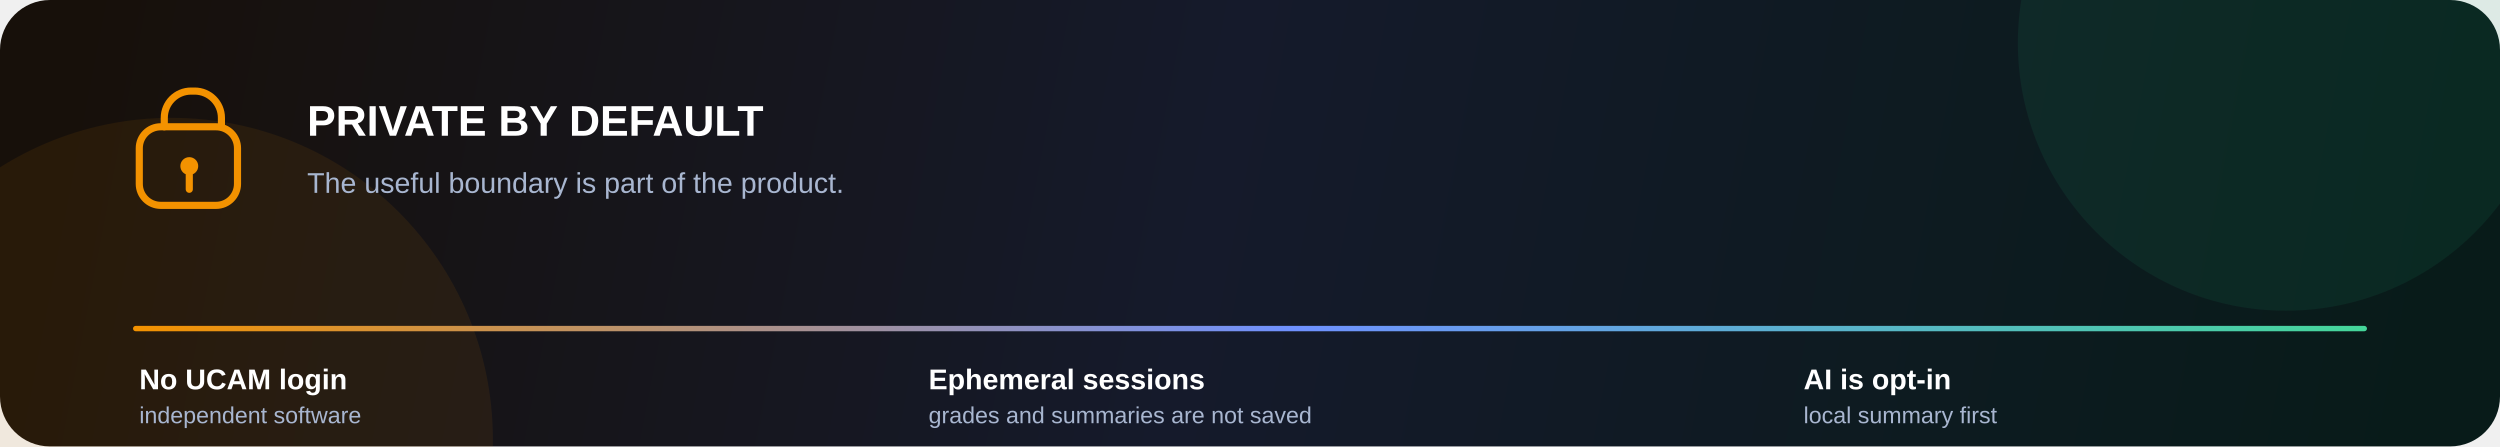
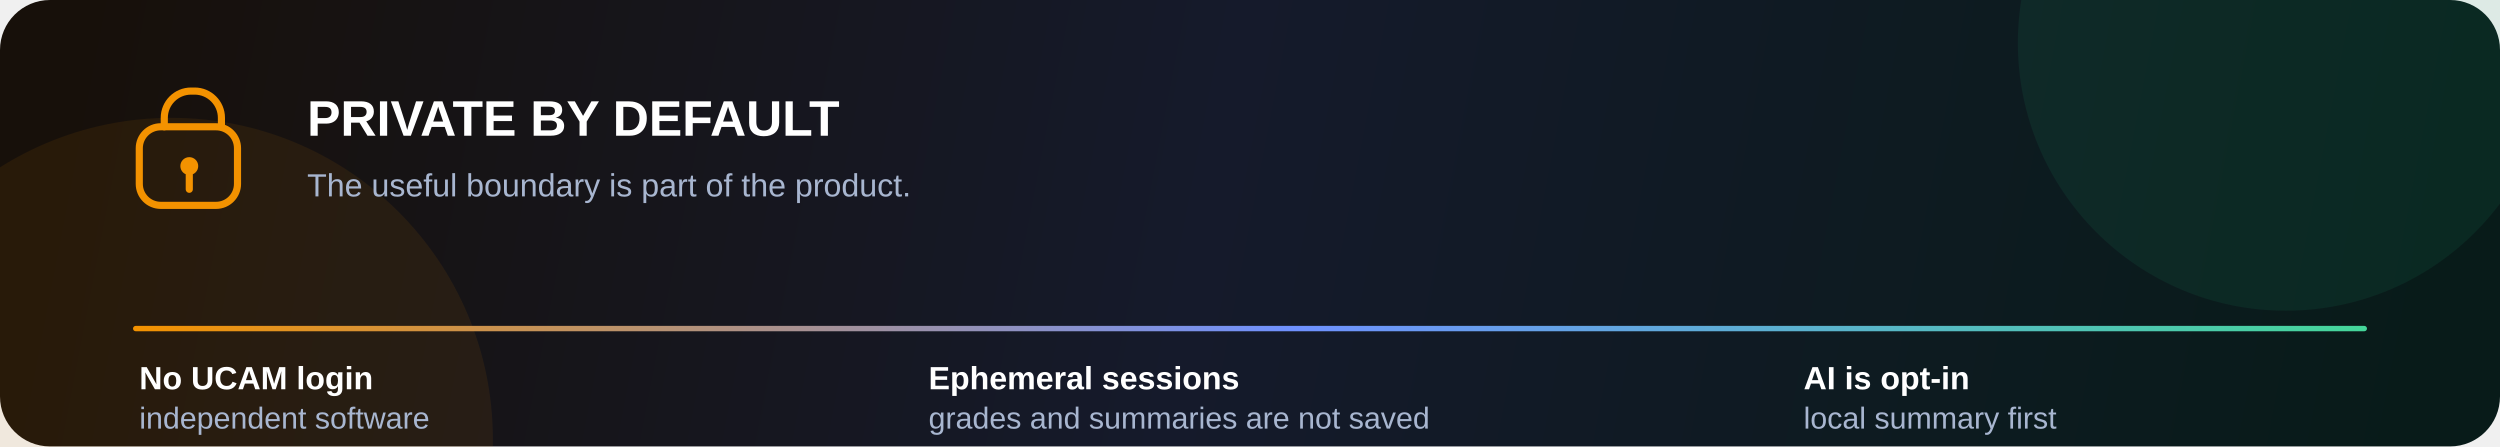
<svg xmlns="http://www.w3.org/2000/svg" width="1400" height="250" viewBox="0 0 1400 250" fill="none" role="img" aria-labelledby="title desc">
  <defs>
    <linearGradient id="bg" x1="50" y1="0" x2="1350" y2="250" gradientUnits="userSpaceOnUse">
      <stop stop-color="#17100A" />
      <stop offset="0.48" stop-color="#151A2B" />
      <stop offset="1" stop-color="#081B19" />
    </linearGradient>
    <linearGradient id="rule" x1="76" y1="184" x2="1324" y2="184" gradientUnits="userSpaceOnUse">
      <stop stop-color="#F39200" />
      <stop offset="0.52" stop-color="#6F91FF" />
      <stop offset="1" stop-color="#45D69A" />
    </linearGradient>
  </defs>
  <rect width="1400" height="250" rx="28" fill="url(#bg)" />
  <circle cx="1280" cy="24" r="150" fill="#2CB67D" fill-opacity="0.09" />
  <circle cx="96" cy="246" r="180" fill="#F39200" fill-opacity="0.08" />
  <path d="M76 184H1324" stroke="url(#rule)" stroke-width="3" stroke-linecap="round" />
  <g transform="translate(78 55)">
    <rect x="0" y="16" width="55" height="44" rx="12" stroke="#F39200" stroke-width="4" />
    <path d="M14 16V11C14 2.716 20.716 -4 29 -4H31C39.284 -4 46 2.716 46 11V16" stroke="#F39200" stroke-width="4" stroke-linecap="round" />
    <circle cx="28" cy="38" r="5" fill="#F39200" />
    <path d="M28 43V51" stroke="#F39200" stroke-width="4" stroke-linecap="round" />
  </g>
-   <text x="172" y="76" fill="#FFFFFF" font-family="Arial, Helvetica, sans-serif" font-size="24" font-weight="700">PRIVATE BY DEFAULT</text>
-   <text x="172" y="108" fill="#A8B6D0" font-family="Arial, Helvetica, sans-serif" font-size="16">The useful boundary is part of the product.</text>
-   <text x="78" y="218" fill="#FFFFFF" font-family="Arial, Helvetica, sans-serif" font-size="16" font-weight="700">No UCAM login</text>
-   <text x="78" y="237" fill="#A8B6D0" font-family="Arial, Helvetica, sans-serif" font-size="13">independent software</text>
-   <text x="520" y="218" fill="#FFFFFF" font-family="Arial, Helvetica, sans-serif" font-size="16" font-weight="700">Ephemeral sessions</text>
-   <text x="520" y="237" fill="#A8B6D0" font-family="Arial, Helvetica, sans-serif" font-size="13">grades and summaries are not saved</text>
-   <text x="1010" y="218" fill="#FFFFFF" font-family="Arial, Helvetica, sans-serif" font-size="16" font-weight="700">AI is opt-in</text>
-   <text x="1010" y="237" fill="#A8B6D0" font-family="Arial, Helvetica, sans-serif" font-size="13">local summary first</text>
+   <text x="172" y="76" fill="#FFFFFF" font-family="Arial, Helvetica, sans-serif" font-size="28" font-weight="700">PRIVATE BY DEFAULT</text>
+   <text x="172" y="110" fill="#A8B6D0" font-family="Arial, Helvetica, sans-serif" font-size="18">The useful boundary is part of the product.</text>
+   <text x="78" y="218" fill="#FFFFFF" font-family="Arial, Helvetica, sans-serif" font-size="18" font-weight="700">No UCAM login</text>
+   <text x="78" y="240" fill="#A8B6D0" font-family="Arial, Helvetica, sans-serif" font-size="17">independent software</text>
+   <text x="520" y="218" fill="#FFFFFF" font-family="Arial, Helvetica, sans-serif" font-size="18" font-weight="700">Ephemeral sessions</text>
+   <text x="520" y="240" fill="#A8B6D0" font-family="Arial, Helvetica, sans-serif" font-size="17">grades and summaries are not saved</text>
+   <text x="1010" y="218" fill="#FFFFFF" font-family="Arial, Helvetica, sans-serif" font-size="18" font-weight="700">AI is opt-in</text>
+   <text x="1010" y="240" fill="#A8B6D0" font-family="Arial, Helvetica, sans-serif" font-size="17">local summary first</text>
</svg>
